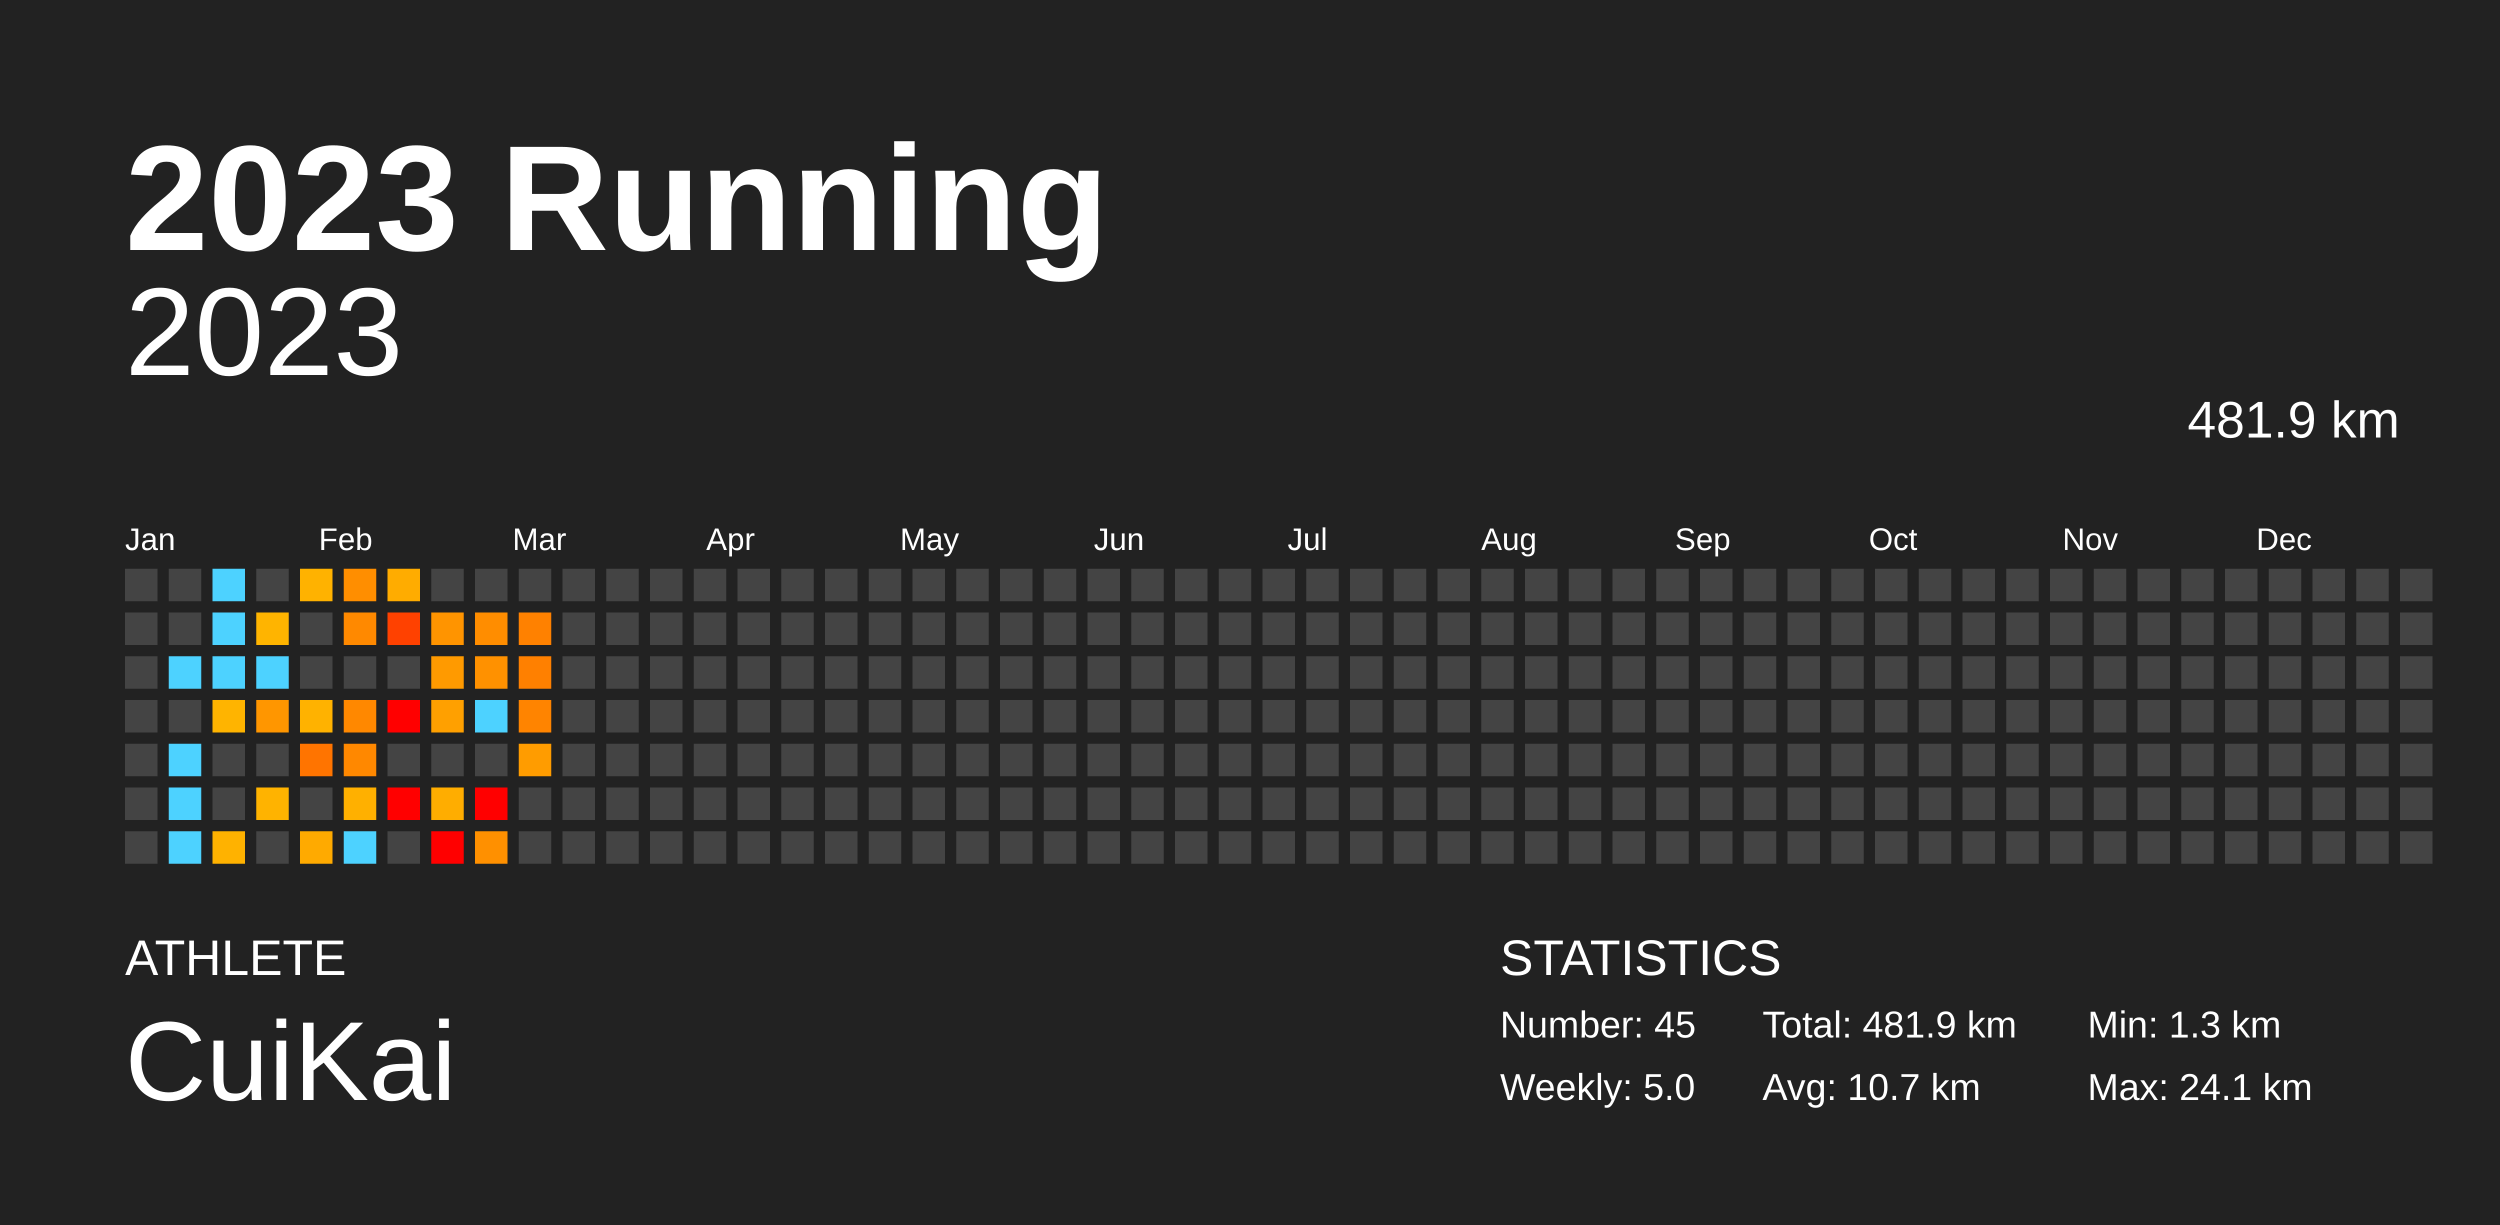
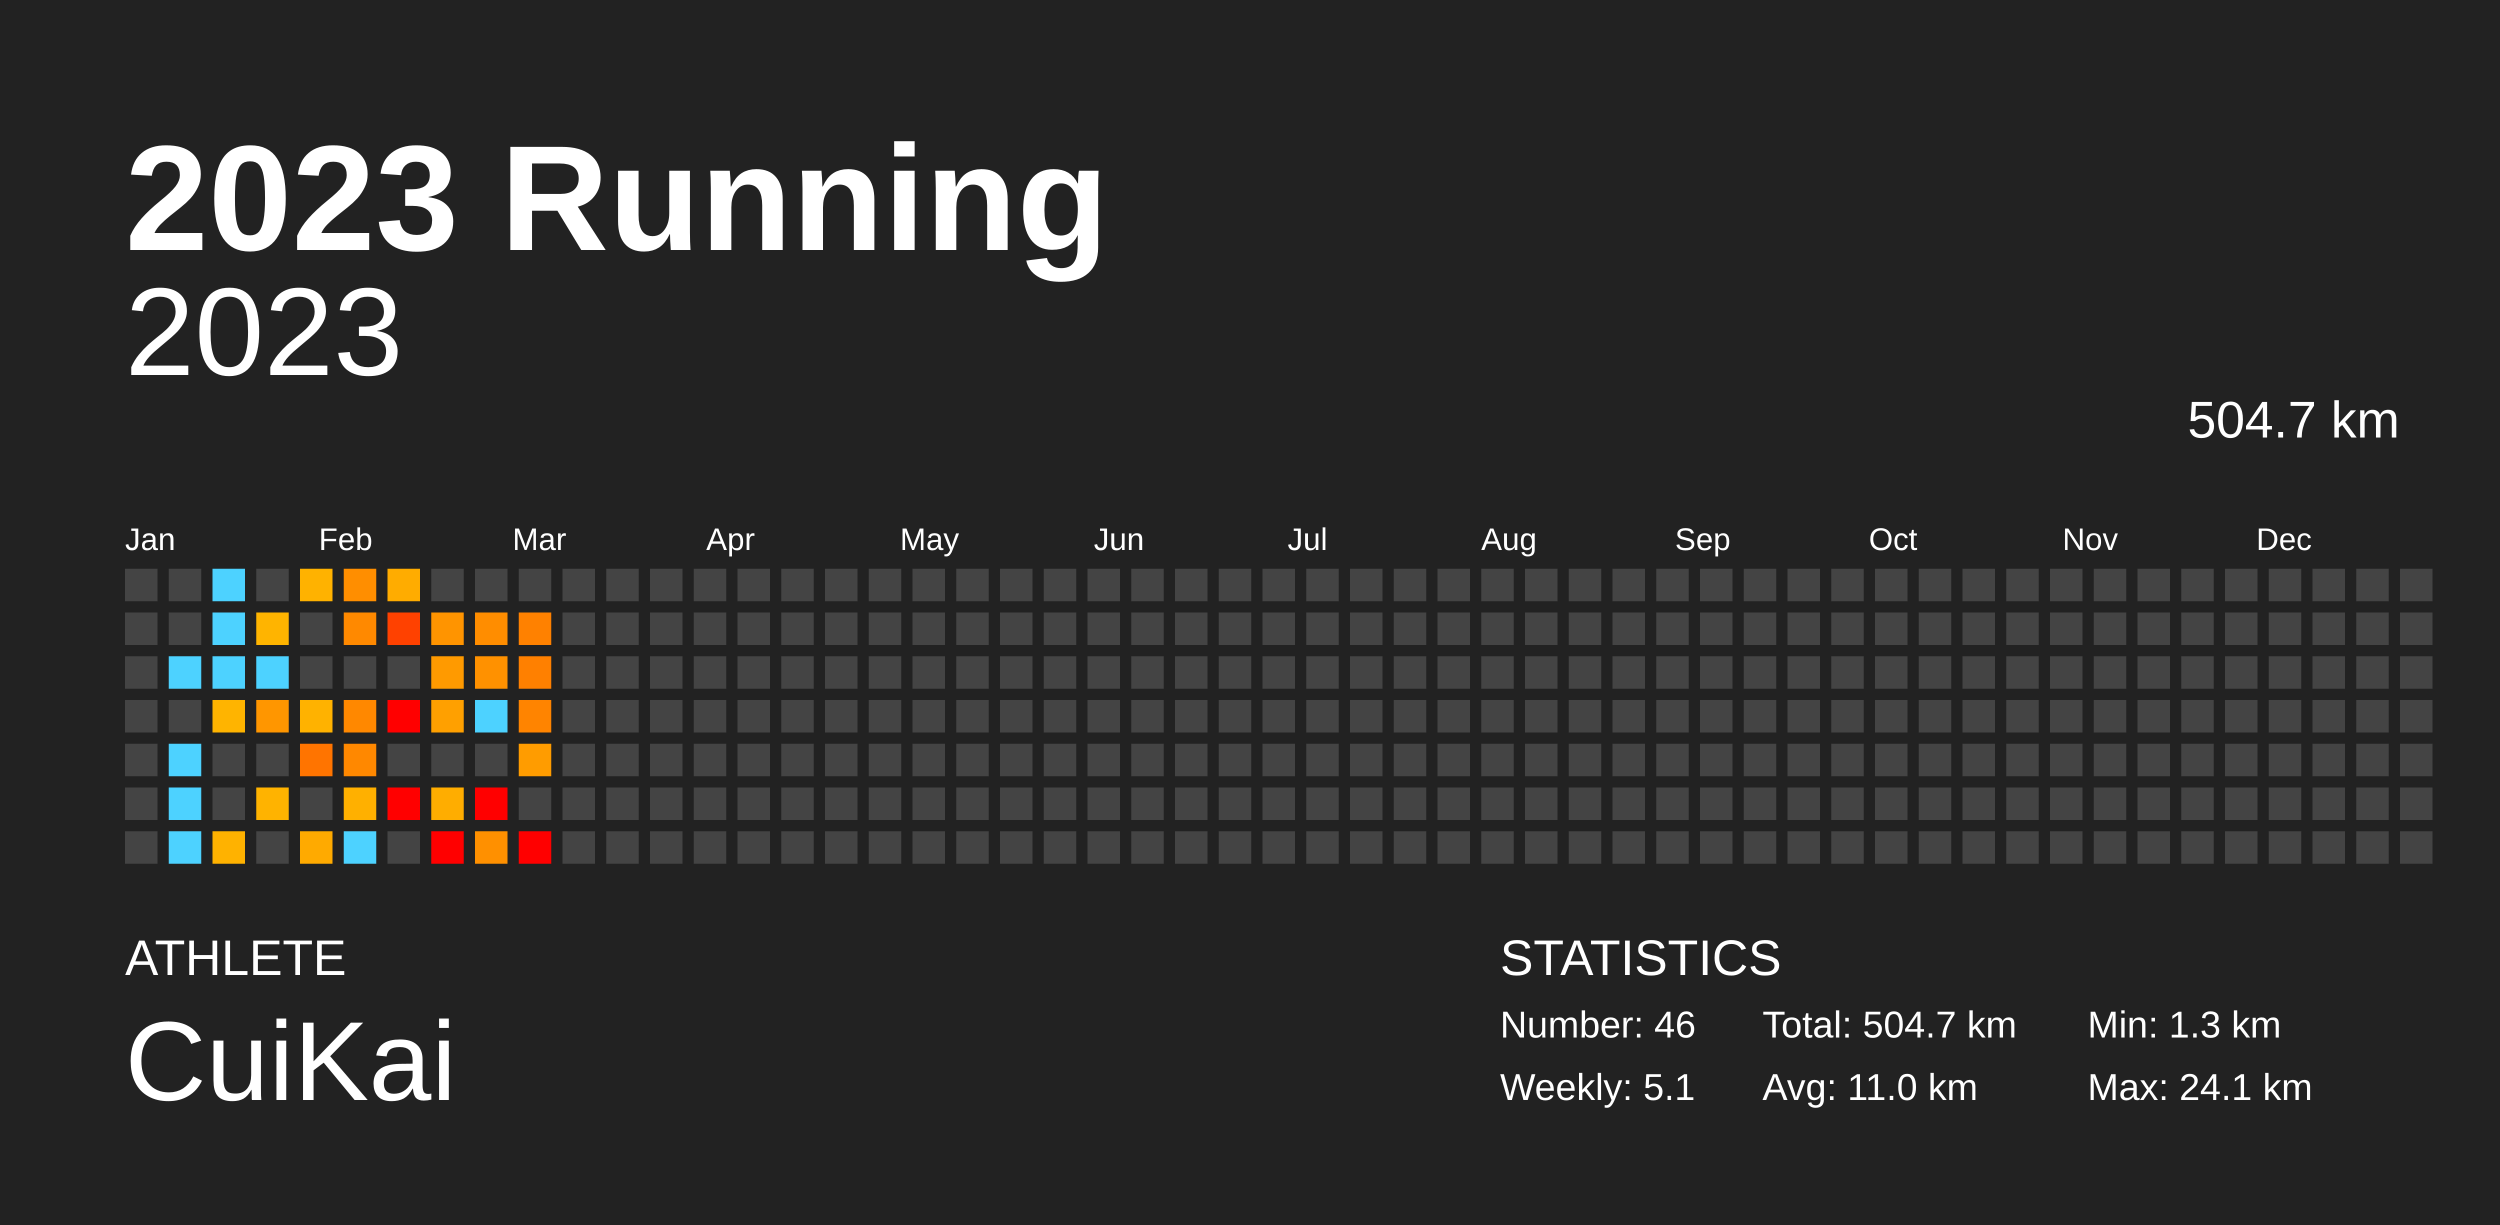
<svg xmlns="http://www.w3.org/2000/svg" baseProfile="full" height="98mm" version="1.1" viewBox="0,0,200,98" width="200mm">
  <defs />
  <rect fill="#222222" height="98" width="200" x="0" y="0" />
  <text fill="#FFFFFF" style="font-size:12px; font-family:Arial; font-weight:bold;" x="10" y="20">2023 Running</text>
  <text fill="#FFFFFF" style="font-size:4px; font-family:Arial" x="10" y="78">ATHLETE</text>
  <text fill="#FFFFFF" style="font-size:9px; font-family:Arial" x="10" y="88">CuiKai</text>
  <text fill="#FFFFFF" style="font-size:4px; font-family:Arial" x="120" y="78">STATISTICS</text>
-   <text fill="#FFFFFF" style="font-size:3px; font-family:Arial" x="120" y="83">Number: 45</text>
-   <text fill="#FFFFFF" style="font-size:3px; font-family:Arial" x="120" y="88">Weekly: 5.0</text>
-   <text fill="#FFFFFF" style="font-size:3px; font-family:Arial" x="141" y="83">Total: 481.9 km</text>
-   <text fill="#FFFFFF" style="font-size:3px; font-family:Arial" x="141" y="88">Avg: 10.7 km</text>
+   <text fill="#FFFFFF" style="font-size:3px; font-family:Arial" x="120" y="83">Number: 46</text>
+   <text fill="#FFFFFF" style="font-size:3px; font-family:Arial" x="120" y="88">Weekly: 5.1</text>
+   <text fill="#FFFFFF" style="font-size:3px; font-family:Arial" x="141" y="83">Total: 504.7 km</text>
+   <text fill="#FFFFFF" style="font-size:3px; font-family:Arial" x="141" y="88">Avg: 11.0 km</text>
  <text fill="#FFFFFF" style="font-size:3px; font-family:Arial" x="167" y="83">Min: 1.3 km</text>
  <text fill="#FFFFFF" style="font-size:3px; font-family:Arial" x="167" y="88">Max: 24.1 km</text>
  <text alignment-baseline="hanging" fill="#FFFFFF" style="font-size:10.0px; font-family:Arial;" x="10" y="30">2023</text>
-   <text alignment-baseline="hanging" fill="#FFFFFF" style="font-size:4.125px; font-family:Arial;" x="175" y="35">481.9 km</text>
+   <text alignment-baseline="hanging" fill="#FFFFFF" style="font-size:4.125px; font-family:Arial;" x="175" y="35">504.7 km</text>
  <text fill="#FFFFFF" style="font-size:2.5px; font-family:Arial" x="10.0" y="44">Jan</text>
  <text fill="#FFFFFF" style="font-size:2.5px; font-family:Arial" x="25.5" y="44">Feb</text>
  <text fill="#FFFFFF" style="font-size:2.5px; font-family:Arial" x="41.0" y="44">Mar</text>
  <text fill="#FFFFFF" style="font-size:2.5px; font-family:Arial" x="56.5" y="44">Apr</text>
  <text fill="#FFFFFF" style="font-size:2.5px; font-family:Arial" x="72.0" y="44">May</text>
  <text fill="#FFFFFF" style="font-size:2.5px; font-family:Arial" x="87.5" y="44">Jun</text>
  <text fill="#FFFFFF" style="font-size:2.5px; font-family:Arial" x="103.0" y="44">Jul</text>
  <text fill="#FFFFFF" style="font-size:2.5px; font-family:Arial" x="118.5" y="44">Aug</text>
  <text fill="#FFFFFF" style="font-size:2.5px; font-family:Arial" x="134.0" y="44">Sep</text>
  <text fill="#FFFFFF" style="font-size:2.5px; font-family:Arial" x="149.5" y="44">Oct</text>
  <text fill="#FFFFFF" style="font-size:2.5px; font-family:Arial" x="165.0" y="44">Nov</text>
  <text fill="#FFFFFF" style="font-size:2.5px; font-family:Arial" x="180.5" y="44">Dec</text>
  <rect fill="#444444" height="2.6" width="2.6" x="10.0" y="45.5" />
  <rect fill="#444444" height="2.6" width="2.6" x="10.0" y="49.0" />
  <rect fill="#444444" height="2.6" width="2.6" x="10.0" y="52.5" />
  <rect fill="#444444" height="2.6" width="2.6" x="10.0" y="56.0" />
  <rect fill="#444444" height="2.6" width="2.6" x="10.0" y="59.5" />
  <rect fill="#444444" height="2.6" width="2.6" x="10.0" y="63.0" />
  <rect fill="#444444" height="2.6" width="2.6" x="10.0" y="66.5" />
  <rect fill="#444444" height="2.6" width="2.6" x="13.5" y="45.5" />
  <rect fill="#444444" height="2.6" width="2.6" x="13.5" y="49.0" />
  <rect fill="#4dd2ff" height="2.6" width="2.6" x="13.5" y="52.5" />
  <rect fill="#444444" height="2.6" width="2.6" x="13.5" y="56.0" />
  <rect fill="#4dd2ff" height="2.6" width="2.6" x="13.5" y="59.5" />
  <rect fill="#4dd2ff" height="2.6" width="2.6" x="13.5" y="63.0" />
  <rect fill="#4dd2ff" height="2.6" width="2.6" x="13.5" y="66.5" />
  <rect fill="#4dd2ff" height="2.6" width="2.6" x="17.0" y="45.5" />
  <rect fill="#4dd2ff" height="2.6" width="2.6" x="17.0" y="49.0" />
  <rect fill="#4dd2ff" height="2.6" width="2.6" x="17.0" y="52.5" />
  <rect fill="#ffb400" height="2.6" width="2.6" x="17.0" y="56.0" />
  <rect fill="#444444" height="2.6" width="2.6" x="17.0" y="59.5" />
  <rect fill="#444444" height="2.6" width="2.6" x="17.0" y="63.0" />
  <rect fill="#ffb200" height="2.6" width="2.6" x="17.0" y="66.5" />
  <rect fill="#444444" height="2.6" width="2.6" x="20.5" y="45.5" />
  <rect fill="#ffb400" height="2.6" width="2.6" x="20.5" y="49.0" />
  <rect fill="#4dd2ff" height="2.6" width="2.6" x="20.5" y="52.5" />
  <rect fill="#ff9600" height="2.6" width="2.6" x="20.5" y="56.0" />
  <rect fill="#444444" height="2.6" width="2.6" x="20.5" y="59.5" />
  <rect fill="#ffb300" height="2.6" width="2.6" x="20.5" y="63.0" />
  <rect fill="#444444" height="2.6" width="2.6" x="20.5" y="66.5" />
  <rect fill="#ffb200" height="2.6" width="2.6" x="24.0" y="45.5" />
  <rect fill="#444444" height="2.6" width="2.6" x="24.0" y="49.0" />
  <rect fill="#444444" height="2.6" width="2.6" x="24.0" y="52.5" />
  <rect fill="#ffb200" height="2.6" width="2.6" x="24.0" y="56.0" />
  <rect fill="#ff7400" height="2.6" width="2.6" x="24.0" y="59.5" />
  <rect fill="#444444" height="2.6" width="2.6" x="24.0" y="63.0" />
  <rect fill="#ffaa00" height="2.6" width="2.6" x="24.0" y="66.5" />
  <rect fill="#ff8e00" height="2.6" width="2.6" x="27.5" y="45.5" />
  <rect fill="#ff8900" height="2.6" width="2.6" x="27.5" y="49.0" />
  <rect fill="#444444" height="2.6" width="2.6" x="27.5" y="52.5" />
  <rect fill="#ff8800" height="2.6" width="2.6" x="27.5" y="56.0" />
  <rect fill="#ff8800" height="2.6" width="2.6" x="27.5" y="59.5" />
  <rect fill="#ffb000" height="2.6" width="2.6" x="27.5" y="63.0" />
  <rect fill="#4dd2ff" height="2.6" width="2.6" x="27.5" y="66.5" />
  <rect fill="#ffac00" height="2.6" width="2.6" x="31.0" y="45.5" />
  <rect fill="#ff4100" height="2.6" width="2.6" x="31.0" y="49.0" />
  <rect fill="#444444" height="2.6" width="2.6" x="31.0" y="52.5" />
  <rect fill="red" height="2.6" width="2.6" x="31.0" y="56.0" />
  <rect fill="#444444" height="2.6" width="2.6" x="31.0" y="59.5" />
  <rect fill="red" height="2.6" width="2.6" x="31.0" y="63.0" />
  <rect fill="#444444" height="2.6" width="2.6" x="31.0" y="66.5" />
  <rect fill="#444444" height="2.6" width="2.6" x="34.5" y="45.5" />
  <rect fill="#ff9400" height="2.6" width="2.6" x="34.5" y="49.0" />
  <rect fill="#ff9a00" height="2.6" width="2.6" x="34.5" y="52.5" />
  <rect fill="#ffa000" height="2.6" width="2.6" x="34.5" y="56.0" />
  <rect fill="#444444" height="2.6" width="2.6" x="34.5" y="59.5" />
  <rect fill="#ffad00" height="2.6" width="2.6" x="34.5" y="63.0" />
  <rect fill="red" height="2.6" width="2.6" x="34.5" y="66.5" />
  <rect fill="#444444" height="2.6" width="2.6" x="38.0" y="45.5" />
  <rect fill="#ff8d00" height="2.6" width="2.6" x="38.0" y="49.0" />
  <rect fill="#ff9100" height="2.6" width="2.6" x="38.0" y="52.5" />
  <rect fill="#4dd2ff" height="2.6" width="2.6" x="38.0" y="56.0" />
  <rect fill="#444444" height="2.6" width="2.6" x="38.0" y="59.5" />
  <rect fill="red" height="2.6" width="2.6" x="38.0" y="63.0" />
  <rect fill="#ff9000" height="2.6" width="2.6" x="38.0" y="66.5" />
  <rect fill="#444444" height="2.6" width="2.6" x="41.5" y="45.5" />
  <rect fill="#ff8100" height="2.6" width="2.6" x="41.5" y="49.0" />
  <rect fill="#ff8000" height="2.6" width="2.6" x="41.5" y="52.5" />
  <rect fill="#ff8400" height="2.6" width="2.6" x="41.5" y="56.0" />
  <rect fill="#ff9c00" height="2.6" width="2.6" x="41.5" y="59.5" />
  <rect fill="#444444" height="2.6" width="2.6" x="41.5" y="63.0" />
-   <rect fill="#444444" height="2.6" width="2.6" x="41.5" y="66.5" />
+   <rect fill="red" height="2.6" width="2.6" x="41.5" y="66.5" />
  <rect fill="#444444" height="2.6" width="2.6" x="45.0" y="45.5" />
  <rect fill="#444444" height="2.6" width="2.6" x="45.0" y="49.0" />
  <rect fill="#444444" height="2.6" width="2.6" x="45.0" y="52.5" />
  <rect fill="#444444" height="2.6" width="2.6" x="45.0" y="56.0" />
  <rect fill="#444444" height="2.6" width="2.6" x="45.0" y="59.5" />
  <rect fill="#444444" height="2.6" width="2.6" x="45.0" y="63.0" />
  <rect fill="#444444" height="2.6" width="2.6" x="45.0" y="66.5" />
  <rect fill="#444444" height="2.6" width="2.6" x="48.5" y="45.5" />
  <rect fill="#444444" height="2.6" width="2.6" x="48.5" y="49.0" />
  <rect fill="#444444" height="2.6" width="2.6" x="48.5" y="52.5" />
  <rect fill="#444444" height="2.6" width="2.6" x="48.5" y="56.0" />
  <rect fill="#444444" height="2.6" width="2.6" x="48.5" y="59.5" />
  <rect fill="#444444" height="2.6" width="2.6" x="48.5" y="63.0" />
  <rect fill="#444444" height="2.6" width="2.6" x="48.5" y="66.5" />
  <rect fill="#444444" height="2.6" width="2.6" x="52.0" y="45.5" />
  <rect fill="#444444" height="2.6" width="2.6" x="52.0" y="49.0" />
  <rect fill="#444444" height="2.6" width="2.6" x="52.0" y="52.5" />
  <rect fill="#444444" height="2.6" width="2.6" x="52.0" y="56.0" />
  <rect fill="#444444" height="2.6" width="2.6" x="52.0" y="59.5" />
  <rect fill="#444444" height="2.6" width="2.6" x="52.0" y="63.0" />
  <rect fill="#444444" height="2.6" width="2.6" x="52.0" y="66.5" />
  <rect fill="#444444" height="2.6" width="2.6" x="55.5" y="45.5" />
  <rect fill="#444444" height="2.6" width="2.6" x="55.5" y="49.0" />
  <rect fill="#444444" height="2.6" width="2.6" x="55.5" y="52.5" />
  <rect fill="#444444" height="2.6" width="2.6" x="55.5" y="56.0" />
  <rect fill="#444444" height="2.6" width="2.6" x="55.5" y="59.5" />
  <rect fill="#444444" height="2.6" width="2.6" x="55.5" y="63.0" />
  <rect fill="#444444" height="2.6" width="2.6" x="55.5" y="66.5" />
  <rect fill="#444444" height="2.6" width="2.6" x="59.0" y="45.5" />
  <rect fill="#444444" height="2.6" width="2.6" x="59.0" y="49.0" />
  <rect fill="#444444" height="2.6" width="2.6" x="59.0" y="52.5" />
  <rect fill="#444444" height="2.6" width="2.6" x="59.0" y="56.0" />
  <rect fill="#444444" height="2.6" width="2.6" x="59.0" y="59.5" />
  <rect fill="#444444" height="2.6" width="2.6" x="59.0" y="63.0" />
  <rect fill="#444444" height="2.6" width="2.6" x="59.0" y="66.5" />
  <rect fill="#444444" height="2.6" width="2.6" x="62.5" y="45.5" />
  <rect fill="#444444" height="2.6" width="2.6" x="62.5" y="49.0" />
  <rect fill="#444444" height="2.6" width="2.6" x="62.5" y="52.5" />
  <rect fill="#444444" height="2.6" width="2.6" x="62.5" y="56.0" />
  <rect fill="#444444" height="2.6" width="2.6" x="62.5" y="59.5" />
  <rect fill="#444444" height="2.6" width="2.6" x="62.5" y="63.0" />
  <rect fill="#444444" height="2.6" width="2.6" x="62.5" y="66.5" />
  <rect fill="#444444" height="2.6" width="2.6" x="66.0" y="45.5" />
  <rect fill="#444444" height="2.6" width="2.6" x="66.0" y="49.0" />
  <rect fill="#444444" height="2.6" width="2.6" x="66.0" y="52.5" />
  <rect fill="#444444" height="2.6" width="2.6" x="66.0" y="56.0" />
  <rect fill="#444444" height="2.6" width="2.6" x="66.0" y="59.5" />
  <rect fill="#444444" height="2.6" width="2.6" x="66.0" y="63.0" />
  <rect fill="#444444" height="2.6" width="2.6" x="66.0" y="66.5" />
  <rect fill="#444444" height="2.6" width="2.6" x="69.5" y="45.5" />
  <rect fill="#444444" height="2.6" width="2.6" x="69.5" y="49.0" />
  <rect fill="#444444" height="2.6" width="2.6" x="69.5" y="52.5" />
  <rect fill="#444444" height="2.6" width="2.6" x="69.5" y="56.0" />
  <rect fill="#444444" height="2.6" width="2.6" x="69.5" y="59.5" />
  <rect fill="#444444" height="2.6" width="2.6" x="69.5" y="63.0" />
  <rect fill="#444444" height="2.6" width="2.6" x="69.5" y="66.5" />
  <rect fill="#444444" height="2.6" width="2.6" x="73.0" y="45.5" />
  <rect fill="#444444" height="2.6" width="2.6" x="73.0" y="49.0" />
  <rect fill="#444444" height="2.6" width="2.6" x="73.0" y="52.5" />
  <rect fill="#444444" height="2.6" width="2.6" x="73.0" y="56.0" />
  <rect fill="#444444" height="2.6" width="2.6" x="73.0" y="59.5" />
  <rect fill="#444444" height="2.6" width="2.6" x="73.0" y="63.0" />
  <rect fill="#444444" height="2.6" width="2.6" x="73.0" y="66.5" />
  <rect fill="#444444" height="2.6" width="2.6" x="76.5" y="45.5" />
  <rect fill="#444444" height="2.6" width="2.6" x="76.5" y="49.0" />
  <rect fill="#444444" height="2.6" width="2.6" x="76.5" y="52.5" />
  <rect fill="#444444" height="2.6" width="2.6" x="76.5" y="56.0" />
  <rect fill="#444444" height="2.6" width="2.6" x="76.5" y="59.5" />
  <rect fill="#444444" height="2.6" width="2.6" x="76.5" y="63.0" />
  <rect fill="#444444" height="2.6" width="2.6" x="76.5" y="66.5" />
  <rect fill="#444444" height="2.6" width="2.6" x="80.0" y="45.5" />
  <rect fill="#444444" height="2.6" width="2.6" x="80.0" y="49.0" />
  <rect fill="#444444" height="2.6" width="2.6" x="80.0" y="52.5" />
  <rect fill="#444444" height="2.6" width="2.6" x="80.0" y="56.0" />
  <rect fill="#444444" height="2.6" width="2.6" x="80.0" y="59.5" />
  <rect fill="#444444" height="2.6" width="2.6" x="80.0" y="63.0" />
  <rect fill="#444444" height="2.6" width="2.6" x="80.0" y="66.5" />
  <rect fill="#444444" height="2.6" width="2.6" x="83.5" y="45.5" />
  <rect fill="#444444" height="2.6" width="2.6" x="83.5" y="49.0" />
  <rect fill="#444444" height="2.6" width="2.6" x="83.5" y="52.5" />
  <rect fill="#444444" height="2.6" width="2.6" x="83.5" y="56.0" />
  <rect fill="#444444" height="2.6" width="2.6" x="83.5" y="59.5" />
  <rect fill="#444444" height="2.6" width="2.6" x="83.5" y="63.0" />
  <rect fill="#444444" height="2.6" width="2.6" x="83.5" y="66.5" />
  <rect fill="#444444" height="2.6" width="2.6" x="87.0" y="45.5" />
  <rect fill="#444444" height="2.6" width="2.6" x="87.0" y="49.0" />
  <rect fill="#444444" height="2.6" width="2.6" x="87.0" y="52.5" />
  <rect fill="#444444" height="2.6" width="2.6" x="87.0" y="56.0" />
  <rect fill="#444444" height="2.6" width="2.6" x="87.0" y="59.5" />
  <rect fill="#444444" height="2.6" width="2.6" x="87.0" y="63.0" />
  <rect fill="#444444" height="2.6" width="2.6" x="87.0" y="66.5" />
  <rect fill="#444444" height="2.6" width="2.6" x="90.5" y="45.5" />
  <rect fill="#444444" height="2.6" width="2.6" x="90.5" y="49.0" />
  <rect fill="#444444" height="2.6" width="2.6" x="90.5" y="52.5" />
  <rect fill="#444444" height="2.6" width="2.6" x="90.5" y="56.0" />
  <rect fill="#444444" height="2.6" width="2.6" x="90.5" y="59.5" />
  <rect fill="#444444" height="2.6" width="2.6" x="90.5" y="63.0" />
  <rect fill="#444444" height="2.6" width="2.6" x="90.5" y="66.5" />
  <rect fill="#444444" height="2.6" width="2.6" x="94.0" y="45.5" />
  <rect fill="#444444" height="2.6" width="2.6" x="94.0" y="49.0" />
  <rect fill="#444444" height="2.6" width="2.6" x="94.0" y="52.5" />
  <rect fill="#444444" height="2.6" width="2.6" x="94.0" y="56.0" />
  <rect fill="#444444" height="2.6" width="2.6" x="94.0" y="59.5" />
  <rect fill="#444444" height="2.6" width="2.6" x="94.0" y="63.0" />
  <rect fill="#444444" height="2.6" width="2.6" x="94.0" y="66.5" />
  <rect fill="#444444" height="2.6" width="2.6" x="97.5" y="45.5" />
  <rect fill="#444444" height="2.6" width="2.6" x="97.5" y="49.0" />
  <rect fill="#444444" height="2.6" width="2.6" x="97.5" y="52.5" />
  <rect fill="#444444" height="2.6" width="2.6" x="97.5" y="56.0" />
  <rect fill="#444444" height="2.6" width="2.6" x="97.5" y="59.5" />
  <rect fill="#444444" height="2.6" width="2.6" x="97.5" y="63.0" />
  <rect fill="#444444" height="2.6" width="2.6" x="97.5" y="66.5" />
  <rect fill="#444444" height="2.6" width="2.6" x="101.0" y="45.5" />
  <rect fill="#444444" height="2.6" width="2.6" x="101.0" y="49.0" />
  <rect fill="#444444" height="2.6" width="2.6" x="101.0" y="52.5" />
  <rect fill="#444444" height="2.6" width="2.6" x="101.0" y="56.0" />
  <rect fill="#444444" height="2.6" width="2.6" x="101.0" y="59.5" />
  <rect fill="#444444" height="2.6" width="2.6" x="101.0" y="63.0" />
  <rect fill="#444444" height="2.6" width="2.6" x="101.0" y="66.5" />
  <rect fill="#444444" height="2.6" width="2.6" x="104.5" y="45.5" />
  <rect fill="#444444" height="2.6" width="2.6" x="104.5" y="49.0" />
  <rect fill="#444444" height="2.6" width="2.6" x="104.5" y="52.5" />
  <rect fill="#444444" height="2.6" width="2.6" x="104.5" y="56.0" />
  <rect fill="#444444" height="2.6" width="2.6" x="104.5" y="59.5" />
  <rect fill="#444444" height="2.6" width="2.6" x="104.5" y="63.0" />
  <rect fill="#444444" height="2.6" width="2.6" x="104.5" y="66.5" />
  <rect fill="#444444" height="2.6" width="2.6" x="108.0" y="45.5" />
  <rect fill="#444444" height="2.6" width="2.6" x="108.0" y="49.0" />
  <rect fill="#444444" height="2.6" width="2.6" x="108.0" y="52.5" />
  <rect fill="#444444" height="2.6" width="2.6" x="108.0" y="56.0" />
  <rect fill="#444444" height="2.6" width="2.6" x="108.0" y="59.5" />
  <rect fill="#444444" height="2.6" width="2.6" x="108.0" y="63.0" />
  <rect fill="#444444" height="2.6" width="2.6" x="108.0" y="66.5" />
  <rect fill="#444444" height="2.6" width="2.6" x="111.5" y="45.5" />
  <rect fill="#444444" height="2.6" width="2.6" x="111.5" y="49.0" />
  <rect fill="#444444" height="2.6" width="2.6" x="111.5" y="52.5" />
  <rect fill="#444444" height="2.6" width="2.6" x="111.5" y="56.0" />
  <rect fill="#444444" height="2.6" width="2.6" x="111.5" y="59.5" />
  <rect fill="#444444" height="2.6" width="2.6" x="111.5" y="63.0" />
  <rect fill="#444444" height="2.6" width="2.6" x="111.5" y="66.5" />
  <rect fill="#444444" height="2.6" width="2.6" x="115.0" y="45.5" />
  <rect fill="#444444" height="2.6" width="2.6" x="115.0" y="49.0" />
  <rect fill="#444444" height="2.6" width="2.6" x="115.0" y="52.5" />
  <rect fill="#444444" height="2.6" width="2.6" x="115.0" y="56.0" />
  <rect fill="#444444" height="2.6" width="2.6" x="115.0" y="59.5" />
  <rect fill="#444444" height="2.6" width="2.6" x="115.0" y="63.0" />
  <rect fill="#444444" height="2.6" width="2.6" x="115.0" y="66.5" />
  <rect fill="#444444" height="2.6" width="2.6" x="118.5" y="45.5" />
  <rect fill="#444444" height="2.6" width="2.6" x="118.5" y="49.0" />
  <rect fill="#444444" height="2.6" width="2.6" x="118.5" y="52.5" />
  <rect fill="#444444" height="2.6" width="2.6" x="118.5" y="56.0" />
  <rect fill="#444444" height="2.6" width="2.6" x="118.5" y="59.5" />
  <rect fill="#444444" height="2.6" width="2.6" x="118.5" y="63.0" />
  <rect fill="#444444" height="2.6" width="2.6" x="118.5" y="66.5" />
  <rect fill="#444444" height="2.6" width="2.6" x="122.0" y="45.5" />
  <rect fill="#444444" height="2.6" width="2.6" x="122.0" y="49.0" />
  <rect fill="#444444" height="2.6" width="2.6" x="122.0" y="52.5" />
  <rect fill="#444444" height="2.6" width="2.6" x="122.0" y="56.0" />
  <rect fill="#444444" height="2.6" width="2.6" x="122.0" y="59.5" />
  <rect fill="#444444" height="2.6" width="2.6" x="122.0" y="63.0" />
  <rect fill="#444444" height="2.6" width="2.6" x="122.0" y="66.5" />
  <rect fill="#444444" height="2.6" width="2.6" x="125.5" y="45.5" />
  <rect fill="#444444" height="2.6" width="2.6" x="125.5" y="49.0" />
  <rect fill="#444444" height="2.6" width="2.6" x="125.5" y="52.5" />
  <rect fill="#444444" height="2.6" width="2.6" x="125.5" y="56.0" />
  <rect fill="#444444" height="2.6" width="2.6" x="125.5" y="59.5" />
  <rect fill="#444444" height="2.6" width="2.6" x="125.5" y="63.0" />
  <rect fill="#444444" height="2.6" width="2.6" x="125.5" y="66.5" />
  <rect fill="#444444" height="2.6" width="2.6" x="129.0" y="45.5" />
  <rect fill="#444444" height="2.6" width="2.6" x="129.0" y="49.0" />
  <rect fill="#444444" height="2.6" width="2.6" x="129.0" y="52.5" />
  <rect fill="#444444" height="2.6" width="2.6" x="129.0" y="56.0" />
  <rect fill="#444444" height="2.6" width="2.6" x="129.0" y="59.5" />
  <rect fill="#444444" height="2.6" width="2.6" x="129.0" y="63.0" />
  <rect fill="#444444" height="2.6" width="2.6" x="129.0" y="66.5" />
  <rect fill="#444444" height="2.6" width="2.6" x="132.5" y="45.5" />
  <rect fill="#444444" height="2.6" width="2.6" x="132.5" y="49.0" />
  <rect fill="#444444" height="2.6" width="2.6" x="132.5" y="52.5" />
  <rect fill="#444444" height="2.6" width="2.6" x="132.5" y="56.0" />
  <rect fill="#444444" height="2.6" width="2.6" x="132.5" y="59.5" />
  <rect fill="#444444" height="2.6" width="2.6" x="132.5" y="63.0" />
  <rect fill="#444444" height="2.6" width="2.6" x="132.5" y="66.5" />
  <rect fill="#444444" height="2.6" width="2.6" x="136.0" y="45.5" />
  <rect fill="#444444" height="2.6" width="2.6" x="136.0" y="49.0" />
  <rect fill="#444444" height="2.6" width="2.6" x="136.0" y="52.5" />
  <rect fill="#444444" height="2.6" width="2.6" x="136.0" y="56.0" />
  <rect fill="#444444" height="2.6" width="2.6" x="136.0" y="59.5" />
  <rect fill="#444444" height="2.6" width="2.6" x="136.0" y="63.0" />
  <rect fill="#444444" height="2.6" width="2.6" x="136.0" y="66.5" />
  <rect fill="#444444" height="2.6" width="2.6" x="139.5" y="45.5" />
  <rect fill="#444444" height="2.6" width="2.6" x="139.5" y="49.0" />
  <rect fill="#444444" height="2.6" width="2.6" x="139.5" y="52.5" />
  <rect fill="#444444" height="2.6" width="2.6" x="139.5" y="56.0" />
  <rect fill="#444444" height="2.6" width="2.6" x="139.5" y="59.5" />
  <rect fill="#444444" height="2.6" width="2.6" x="139.5" y="63.0" />
  <rect fill="#444444" height="2.6" width="2.6" x="139.5" y="66.5" />
  <rect fill="#444444" height="2.6" width="2.6" x="143.0" y="45.5" />
  <rect fill="#444444" height="2.6" width="2.6" x="143.0" y="49.0" />
  <rect fill="#444444" height="2.6" width="2.6" x="143.0" y="52.5" />
  <rect fill="#444444" height="2.6" width="2.6" x="143.0" y="56.0" />
  <rect fill="#444444" height="2.6" width="2.6" x="143.0" y="59.5" />
  <rect fill="#444444" height="2.6" width="2.6" x="143.0" y="63.0" />
  <rect fill="#444444" height="2.6" width="2.6" x="143.0" y="66.5" />
  <rect fill="#444444" height="2.6" width="2.6" x="146.5" y="45.5" />
  <rect fill="#444444" height="2.6" width="2.6" x="146.5" y="49.0" />
  <rect fill="#444444" height="2.6" width="2.6" x="146.5" y="52.5" />
  <rect fill="#444444" height="2.6" width="2.6" x="146.5" y="56.0" />
  <rect fill="#444444" height="2.6" width="2.6" x="146.5" y="59.5" />
  <rect fill="#444444" height="2.6" width="2.6" x="146.5" y="63.0" />
  <rect fill="#444444" height="2.6" width="2.6" x="146.5" y="66.5" />
  <rect fill="#444444" height="2.6" width="2.6" x="150.0" y="45.5" />
  <rect fill="#444444" height="2.6" width="2.6" x="150.0" y="49.0" />
  <rect fill="#444444" height="2.6" width="2.6" x="150.0" y="52.5" />
  <rect fill="#444444" height="2.6" width="2.6" x="150.0" y="56.0" />
  <rect fill="#444444" height="2.6" width="2.6" x="150.0" y="59.5" />
  <rect fill="#444444" height="2.6" width="2.6" x="150.0" y="63.0" />
  <rect fill="#444444" height="2.6" width="2.6" x="150.0" y="66.5" />
  <rect fill="#444444" height="2.6" width="2.6" x="153.5" y="45.5" />
  <rect fill="#444444" height="2.6" width="2.6" x="153.5" y="49.0" />
  <rect fill="#444444" height="2.6" width="2.6" x="153.5" y="52.5" />
  <rect fill="#444444" height="2.6" width="2.6" x="153.5" y="56.0" />
  <rect fill="#444444" height="2.6" width="2.6" x="153.5" y="59.5" />
  <rect fill="#444444" height="2.6" width="2.6" x="153.5" y="63.0" />
  <rect fill="#444444" height="2.6" width="2.6" x="153.5" y="66.5" />
  <rect fill="#444444" height="2.6" width="2.6" x="157.0" y="45.5" />
  <rect fill="#444444" height="2.6" width="2.6" x="157.0" y="49.0" />
  <rect fill="#444444" height="2.6" width="2.6" x="157.0" y="52.5" />
  <rect fill="#444444" height="2.6" width="2.6" x="157.0" y="56.0" />
  <rect fill="#444444" height="2.6" width="2.6" x="157.0" y="59.5" />
  <rect fill="#444444" height="2.6" width="2.6" x="157.0" y="63.0" />
  <rect fill="#444444" height="2.6" width="2.6" x="157.0" y="66.5" />
  <rect fill="#444444" height="2.6" width="2.6" x="160.5" y="45.5" />
  <rect fill="#444444" height="2.6" width="2.6" x="160.5" y="49.0" />
  <rect fill="#444444" height="2.6" width="2.6" x="160.5" y="52.5" />
  <rect fill="#444444" height="2.6" width="2.6" x="160.5" y="56.0" />
  <rect fill="#444444" height="2.6" width="2.6" x="160.5" y="59.5" />
  <rect fill="#444444" height="2.6" width="2.6" x="160.5" y="63.0" />
  <rect fill="#444444" height="2.6" width="2.6" x="160.5" y="66.5" />
  <rect fill="#444444" height="2.6" width="2.6" x="164.0" y="45.5" />
  <rect fill="#444444" height="2.6" width="2.6" x="164.0" y="49.0" />
  <rect fill="#444444" height="2.6" width="2.6" x="164.0" y="52.5" />
  <rect fill="#444444" height="2.6" width="2.6" x="164.0" y="56.0" />
  <rect fill="#444444" height="2.6" width="2.6" x="164.0" y="59.5" />
  <rect fill="#444444" height="2.6" width="2.6" x="164.0" y="63.0" />
  <rect fill="#444444" height="2.6" width="2.6" x="164.0" y="66.5" />
  <rect fill="#444444" height="2.6" width="2.6" x="167.5" y="45.5" />
  <rect fill="#444444" height="2.6" width="2.6" x="167.5" y="49.0" />
  <rect fill="#444444" height="2.6" width="2.6" x="167.5" y="52.5" />
  <rect fill="#444444" height="2.6" width="2.6" x="167.5" y="56.0" />
  <rect fill="#444444" height="2.6" width="2.6" x="167.5" y="59.5" />
  <rect fill="#444444" height="2.6" width="2.6" x="167.5" y="63.0" />
  <rect fill="#444444" height="2.6" width="2.6" x="167.5" y="66.5" />
  <rect fill="#444444" height="2.6" width="2.6" x="171.0" y="45.5" />
  <rect fill="#444444" height="2.6" width="2.6" x="171.0" y="49.0" />
  <rect fill="#444444" height="2.6" width="2.6" x="171.0" y="52.5" />
  <rect fill="#444444" height="2.6" width="2.6" x="171.0" y="56.0" />
  <rect fill="#444444" height="2.6" width="2.6" x="171.0" y="59.5" />
  <rect fill="#444444" height="2.6" width="2.6" x="171.0" y="63.0" />
  <rect fill="#444444" height="2.6" width="2.6" x="171.0" y="66.5" />
  <rect fill="#444444" height="2.6" width="2.6" x="174.5" y="45.5" />
  <rect fill="#444444" height="2.6" width="2.6" x="174.5" y="49.0" />
  <rect fill="#444444" height="2.6" width="2.6" x="174.5" y="52.5" />
  <rect fill="#444444" height="2.6" width="2.6" x="174.5" y="56.0" />
  <rect fill="#444444" height="2.6" width="2.6" x="174.5" y="59.5" />
  <rect fill="#444444" height="2.6" width="2.6" x="174.5" y="63.0" />
  <rect fill="#444444" height="2.6" width="2.6" x="174.5" y="66.5" />
  <rect fill="#444444" height="2.6" width="2.6" x="178.0" y="45.5" />
  <rect fill="#444444" height="2.6" width="2.6" x="178.0" y="49.0" />
  <rect fill="#444444" height="2.6" width="2.6" x="178.0" y="52.5" />
  <rect fill="#444444" height="2.6" width="2.6" x="178.0" y="56.0" />
  <rect fill="#444444" height="2.6" width="2.6" x="178.0" y="59.5" />
  <rect fill="#444444" height="2.6" width="2.6" x="178.0" y="63.0" />
  <rect fill="#444444" height="2.6" width="2.6" x="178.0" y="66.5" />
  <rect fill="#444444" height="2.6" width="2.6" x="181.5" y="45.5" />
  <rect fill="#444444" height="2.6" width="2.6" x="181.5" y="49.0" />
  <rect fill="#444444" height="2.6" width="2.6" x="181.5" y="52.5" />
  <rect fill="#444444" height="2.6" width="2.6" x="181.5" y="56.0" />
  <rect fill="#444444" height="2.6" width="2.6" x="181.5" y="59.5" />
  <rect fill="#444444" height="2.6" width="2.6" x="181.5" y="63.0" />
  <rect fill="#444444" height="2.6" width="2.6" x="181.5" y="66.5" />
  <rect fill="#444444" height="2.6" width="2.6" x="185.0" y="45.5" />
  <rect fill="#444444" height="2.6" width="2.6" x="185.0" y="49.0" />
  <rect fill="#444444" height="2.6" width="2.6" x="185.0" y="52.5" />
  <rect fill="#444444" height="2.6" width="2.6" x="185.0" y="56.0" />
  <rect fill="#444444" height="2.6" width="2.6" x="185.0" y="59.5" />
  <rect fill="#444444" height="2.6" width="2.6" x="185.0" y="63.0" />
  <rect fill="#444444" height="2.6" width="2.6" x="185.0" y="66.5" />
  <rect fill="#444444" height="2.6" width="2.6" x="188.5" y="45.5" />
  <rect fill="#444444" height="2.6" width="2.6" x="188.5" y="49.0" />
  <rect fill="#444444" height="2.6" width="2.6" x="188.5" y="52.5" />
  <rect fill="#444444" height="2.6" width="2.6" x="188.5" y="56.0" />
  <rect fill="#444444" height="2.6" width="2.6" x="188.5" y="59.5" />
  <rect fill="#444444" height="2.6" width="2.6" x="188.5" y="63.0" />
  <rect fill="#444444" height="2.6" width="2.6" x="188.5" y="66.5" />
  <rect fill="#444444" height="2.6" width="2.6" x="192.0" y="45.5" />
  <rect fill="#444444" height="2.6" width="2.6" x="192.0" y="49.0" />
  <rect fill="#444444" height="2.6" width="2.6" x="192.0" y="52.5" />
  <rect fill="#444444" height="2.6" width="2.6" x="192.0" y="56.0" />
  <rect fill="#444444" height="2.6" width="2.6" x="192.0" y="59.5" />
  <rect fill="#444444" height="2.6" width="2.6" x="192.0" y="63.0" />
  <rect fill="#444444" height="2.6" width="2.6" x="192.0" y="66.5" />
</svg>
